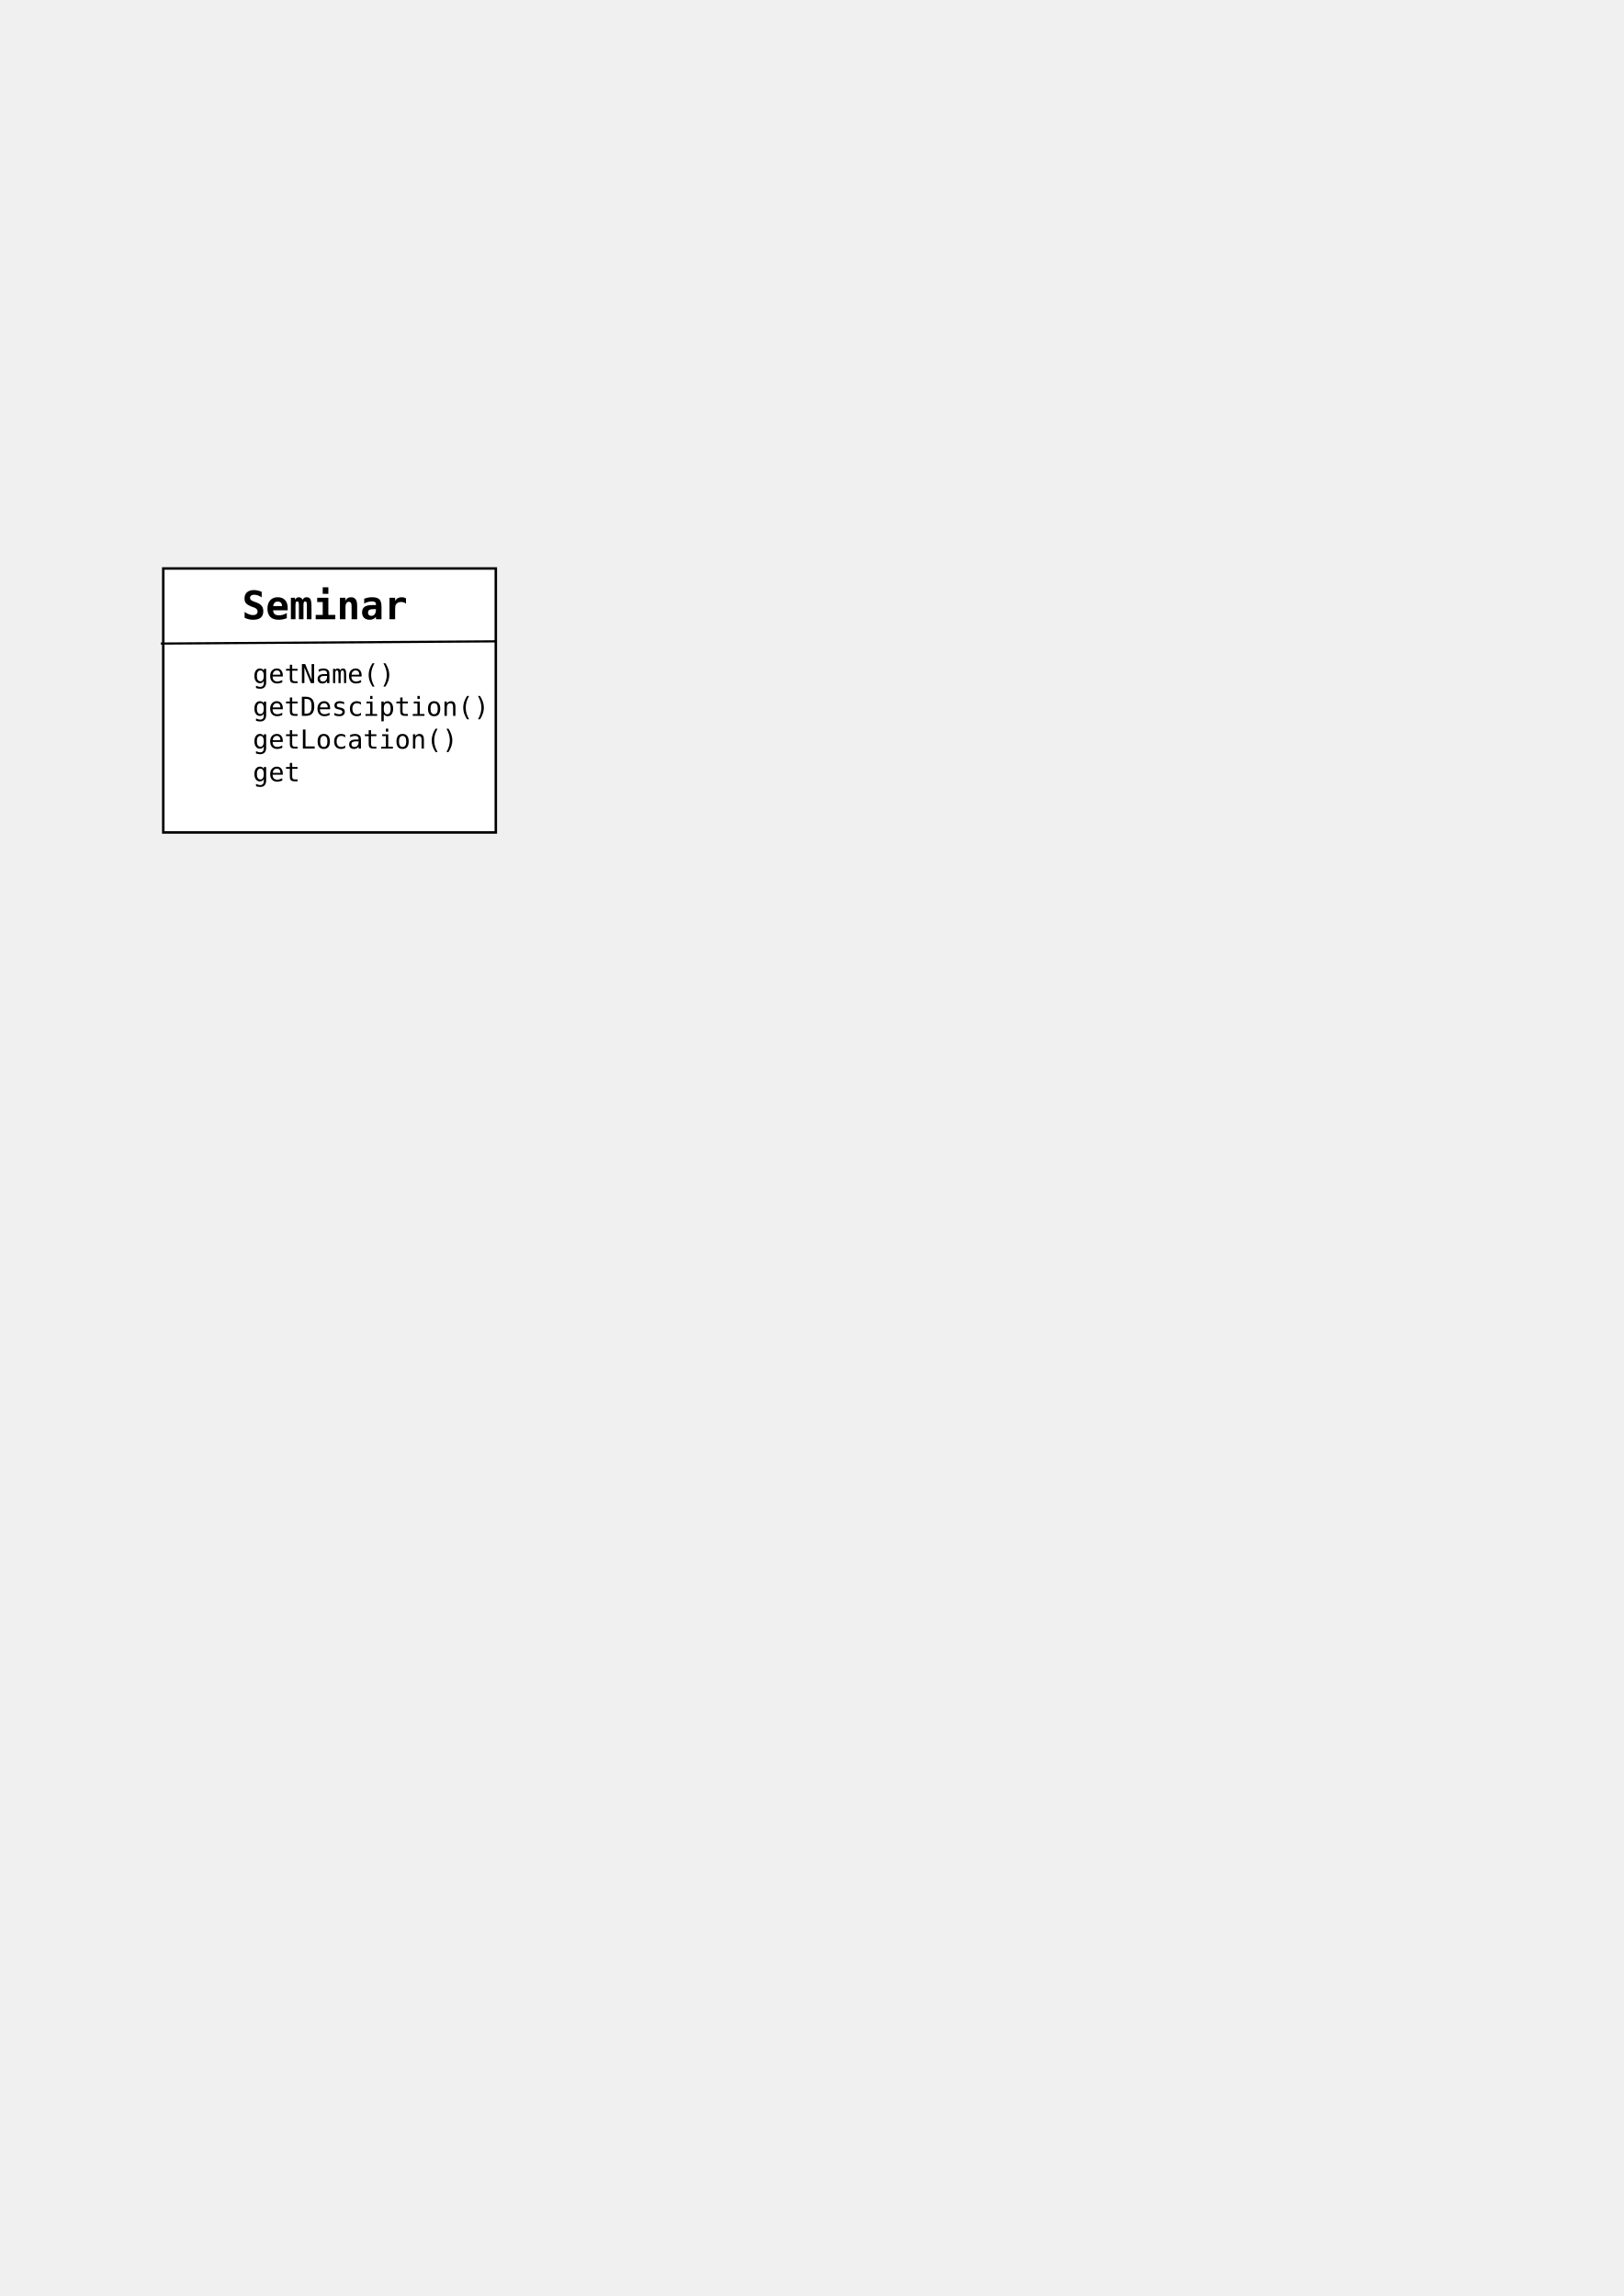
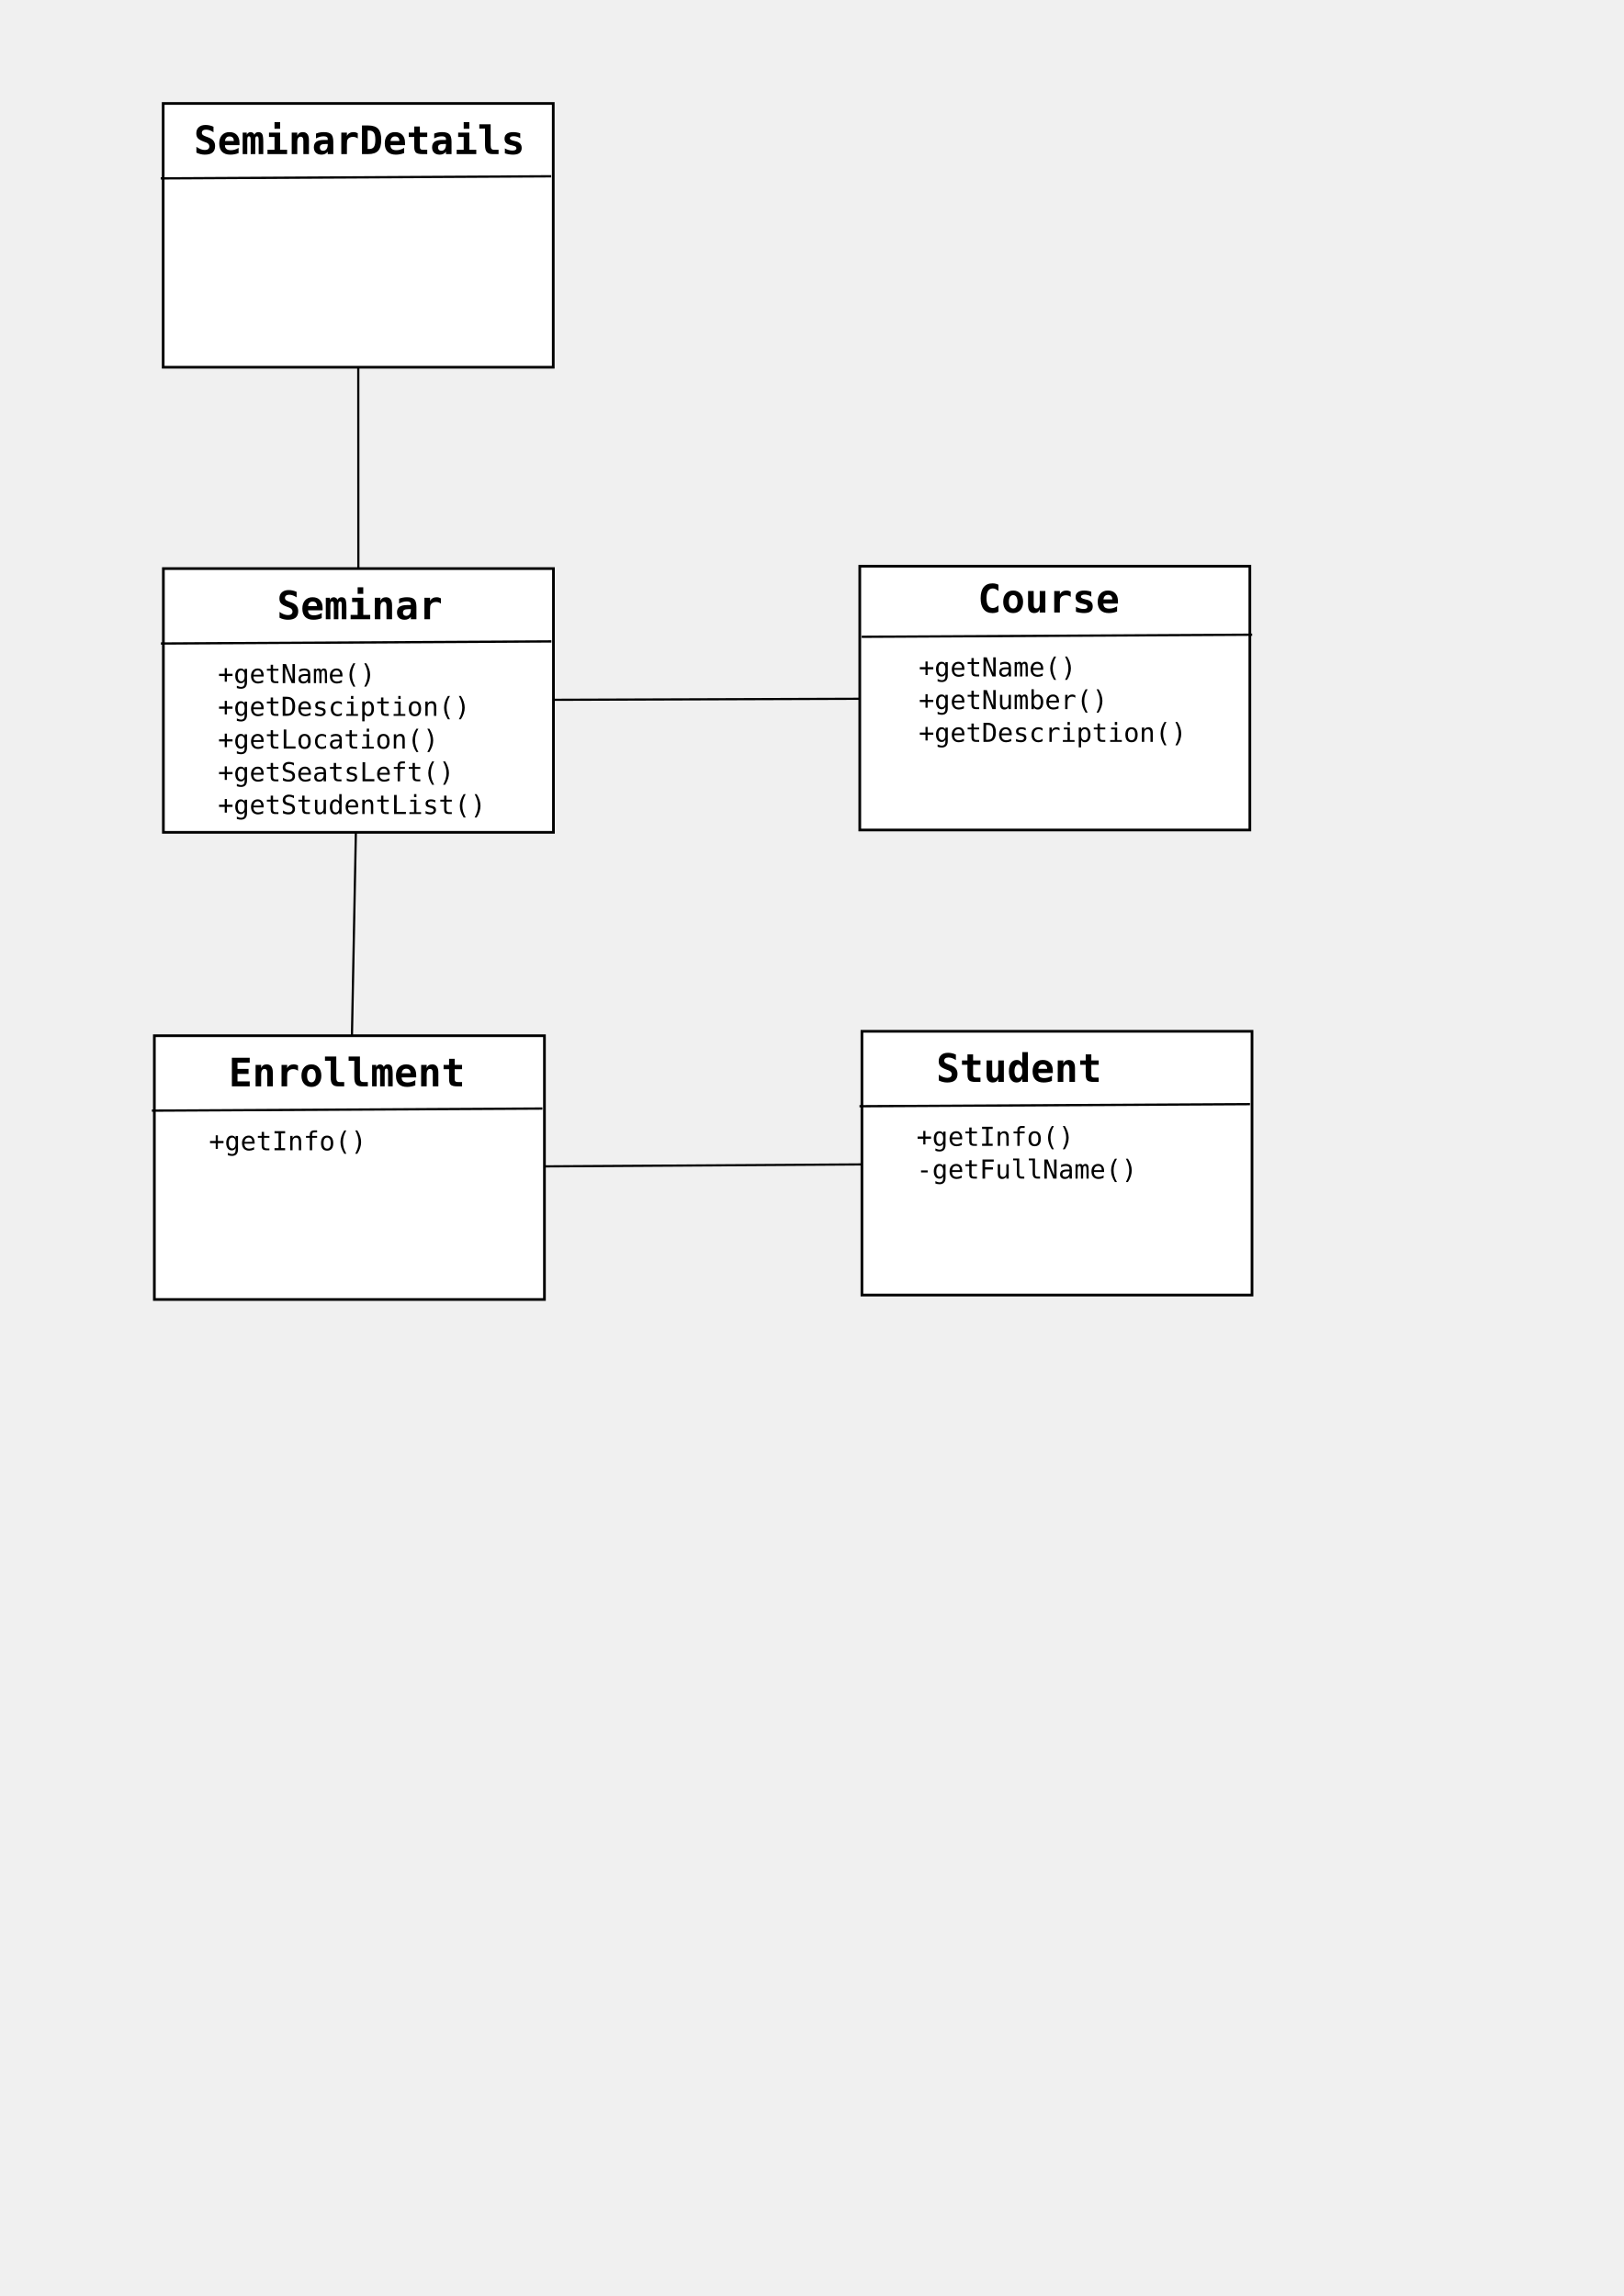
<svg xmlns="http://www.w3.org/2000/svg" width="744.094" height="1052.362" id="svg2" version="1.1">
  <defs id="defs4" />
  <g id="layer1">
-     <rect style="fill:#ffffff;fill-opacity:1;stroke:#000000;stroke-width:1.14;stroke-miterlimit:4;stroke-opacity:1;stroke-dasharray:none;stroke-dashoffset:0" id="rect2985" width="152.393" height="120.994" x="74.822" y="260.557" />
-     <path style="fill:none;stroke:#000000;stroke-width:0.998px;stroke-linecap:butt;stroke-linejoin:miter;stroke-opacity:1" d="M 73.72,294.972 227.375,293.96" id="path2987" />
-     <text xml:space="preserve" style="font-size:18px;font-style:normal;font-variant:normal;font-weight:normal;font-stretch:normal;line-height:125%;letter-spacing:0px;word-spacing:0px;fill:#000000;fill-opacity:1;stroke:none;font-family:DejaVu Sans Mono;-inkscape-font-specification:DejaVu Sans Mono" x="115.863" y="313.113" id="text2989">
-       <tspan id="tspan2993" x="115.863" y="313.113" style="font-size:12px">getName()</tspan>
-       <tspan x="115.863" y="328.113" style="font-size:12px" id="tspan3057">getDesciption()</tspan>
-       <tspan x="115.863" y="343.113" style="font-size:12px" id="tspan3059">getLocation()</tspan>
-       <tspan x="115.863" y="358.113" style="font-size:12px" id="tspan3061">get</tspan>
-       <tspan x="115.863" y="373.113" style="font-size:12px" id="tspan3055" />
+     <rect style="fill:#ffffff;fill-opacity:1;stroke:#000000;stroke-width:1.235;stroke-miterlimit:4;stroke-opacity:1;stroke-dasharray:none;stroke-dashoffset:0" id="rect2985" width="178.765" height="120.899" x="74.869" y="260.604" />
+     <path style="fill:none;stroke:#000000;stroke-width:1.049px;stroke-linecap:butt;stroke-linejoin:miter;stroke-opacity:1" d="M 73.746,294.946 252.696,293.986" id="path2987" />
+     <text xml:space="preserve" style="font-size:18px;font-style:normal;font-variant:normal;font-weight:normal;font-stretch:normal;line-height:125%;letter-spacing:0px;word-spacing:0px;fill:#000000;fill-opacity:1;stroke:none;font-family:DejaVu Sans Mono;-inkscape-font-specification:DejaVu Sans Mono" x="99.863" y="313.113" id="text2989">
+       <tspan id="tspan2993" x="99.863" y="313.113" style="font-size:12px">+getName()</tspan>
+       <tspan x="99.863" y="328.113" style="font-size:12px" id="tspan3057">+getDesciption()</tspan>
+       <tspan x="99.863" y="343.113" style="font-size:12px" id="tspan3059">+getLocation()</tspan>
+       <tspan x="99.863" y="358.113" style="font-size:12px" id="tspan3061">+getSeatsLeft()</tspan>
+       <tspan x="99.863" y="373.113" style="font-size:12px" id="tspan3002">+getStudentList()</tspan>
+       <tspan x="99.863" y="388.113" style="font-size:12px" id="tspan3055" />
    </text>
-     <text xml:space="preserve" style="font-size:18px;font-style:normal;font-variant:normal;font-weight:normal;font-stretch:normal;line-height:125%;letter-spacing:0px;word-spacing:0px;fill:#000000;fill-opacity:1;stroke:none;font-family:DejaVu Sans Mono;-inkscape-font-specification:DejaVu Sans Mono" x="110.914" y="283.819" id="text2997">
-       <tspan id="tspan2999" x="110.914" y="283.819" style="font-weight:bold;-inkscape-font-specification:DejaVu Sans Mono Bold">Seminar</tspan>
+     <text xml:space="preserve" style="font-size:18px;font-style:normal;font-variant:normal;font-weight:normal;font-stretch:normal;line-height:125%;letter-spacing:0px;word-spacing:0px;fill:#000000;fill-opacity:1;stroke:none;font-family:DejaVu Sans Mono;-inkscape-font-specification:DejaVu Sans Mono" x="126.914" y="283.819" id="text2997">
+       <tspan id="tspan2999" x="126.914" y="283.819" style="font-weight:bold;-inkscape-font-specification:DejaVu Sans Mono Bold">Seminar</tspan>
    </text>
+     <rect style="fill:#ffffff;fill-opacity:1;stroke:#000000;stroke-width:1.235;stroke-miterlimit:4;stroke-opacity:1;stroke-dasharray:none;stroke-dashoffset:0" id="rect2985-7" width="178.765" height="120.899" x="74.777" y="47.42" />
+     <path style="fill:none;stroke:#000000;stroke-width:1.049px;stroke-linecap:butt;stroke-linejoin:miter;stroke-opacity:1" d="M 73.654,81.762 252.605,80.801" id="path2987-0" />
+     <text xml:space="preserve" style="font-size:18px;font-style:normal;font-variant:normal;font-weight:normal;font-stretch:normal;line-height:125%;letter-spacing:0px;word-spacing:0px;fill:#000000;fill-opacity:1;stroke:none;font-family:DejaVu Sans Mono;-inkscape-font-specification:DejaVu Sans Mono" x="88.822" y="70.634" id="text2997-1">
+       <tspan id="tspan2999-8" x="88.822" y="70.634" style="font-weight:bold;-inkscape-font-specification:DejaVu Sans Mono Bold">SeminarDetails</tspan>
+     </text>
+     <rect style="fill:#ffffff;fill-opacity:1;stroke:#000000;stroke-width:1.235;stroke-miterlimit:4;stroke-opacity:1;stroke-dasharray:none;stroke-dashoffset:0" id="rect2985-79" width="178.765" height="120.899" x="394.006" y="259.532" />
+     <path style="fill:none;stroke:#000000;stroke-width:1.049px;stroke-linecap:butt;stroke-linejoin:miter;stroke-opacity:1" d="m 394.883,291.874 178.951,-0.961" id="path2987-2" />
+     <text xml:space="preserve" style="font-size:18px;font-style:normal;font-variant:normal;font-weight:normal;font-stretch:normal;line-height:125%;letter-spacing:0px;word-spacing:0px;fill:#000000;fill-opacity:1;stroke:none;font-family:DejaVu Sans Mono;-inkscape-font-specification:DejaVu Sans Mono" x="421" y="310.041" id="text2989-0">
+       <tspan id="tspan2993-2" x="421" y="310.041" style="font-size:12px">+getName()</tspan>
+       <tspan x="421" y="325.041" style="font-size:12px" id="tspan3057-3">+getNumber()</tspan>
+       <tspan x="421" y="340.041" style="font-size:12px" id="tspan3059-7">+getDescription()</tspan>
+       <tspan x="421" y="355.041" style="font-size:12px" id="tspan3061-5" />
+       <tspan x="421" y="370.041" style="font-size:12px" id="tspan3002-9" />
+       <tspan x="421" y="385.041" style="font-size:12px" id="tspan3055-2" />
+     </text>
+     <text xml:space="preserve" style="font-size:18px;font-style:normal;font-variant:normal;font-weight:normal;font-stretch:normal;line-height:125%;letter-spacing:0px;word-spacing:0px;fill:#000000;fill-opacity:1;stroke:none;font-family:DejaVu Sans Mono;-inkscape-font-specification:DejaVu Sans Mono" x="448.051" y="280.746" id="text2997-2">
+       <tspan id="tspan2999-89" x="448.051" y="280.746" style="font-weight:bold;-inkscape-font-specification:DejaVu Sans Mono Bold">Course</tspan>
+     </text>
+     <rect style="fill:#ffffff;fill-opacity:1;stroke:#000000;stroke-width:1.235;stroke-miterlimit:4;stroke-opacity:1;stroke-dasharray:none;stroke-dashoffset:0" id="rect2985-3" width="178.765" height="120.899" x="70.737" y="474.714" />
+     <path style="fill:none;stroke:#000000;stroke-width:1.049px;stroke-linecap:butt;stroke-linejoin:miter;stroke-opacity:1" d="M 69.614,509.057 248.564,508.096" id="path2987-6" />
+     <text xml:space="preserve" style="font-size:18px;font-style:normal;font-variant:normal;font-weight:normal;font-stretch:normal;line-height:125%;letter-spacing:0px;word-spacing:0px;fill:#000000;fill-opacity:1;stroke:none;font-family:DejaVu Sans Mono;-inkscape-font-specification:DejaVu Sans Mono" x="95.731" y="527.223" id="text2989-7">
+       <tspan id="tspan2993-5" x="95.731" y="527.223" style="font-size:12px">+getInfo()</tspan>
+       <tspan x="95.731" y="542.223" style="font-size:12px" id="tspan3002-91" />
+       <tspan x="95.731" y="557.223" style="font-size:12px" id="tspan3055-27" />
+     </text>
+     <text xml:space="preserve" style="font-size:18px;font-style:normal;font-variant:normal;font-weight:normal;font-stretch:normal;line-height:125%;letter-spacing:0px;word-spacing:0px;fill:#000000;fill-opacity:1;stroke:none;font-family:DejaVu Sans Mono;-inkscape-font-specification:DejaVu Sans Mono" x="104.782" y="497.929" id="text2997-0">
+       <tspan id="tspan2999-9" x="104.782" y="497.929" style="font-weight:bold;-inkscape-font-specification:DejaVu Sans Mono Bold">Enrollment</tspan>
+     </text>
+     <rect style="fill:#ffffff;fill-opacity:1;stroke:#000000;stroke-width:1.235;stroke-miterlimit:4;stroke-opacity:1;stroke-dasharray:none;stroke-dashoffset:0" id="rect2985-3-3" width="178.765" height="120.899" x="394.996" y="472.694" />
+     <path style="fill:none;stroke:#000000;stroke-width:1.049px;stroke-linecap:butt;stroke-linejoin:miter;stroke-opacity:1" d="m 393.873,507.036 178.951,-0.961" id="path2987-6-6" />
+     <text xml:space="preserve" style="font-size:18px;font-style:normal;font-variant:normal;font-weight:normal;font-stretch:normal;line-height:125%;letter-spacing:0px;word-spacing:0px;fill:#000000;fill-opacity:1;stroke:none;font-family:DejaVu Sans Mono;-inkscape-font-specification:DejaVu Sans Mono" x="419.99" y="525.203" id="text2989-7-0">
+       <tspan id="tspan2993-5-6" x="419.99" y="525.203" style="font-size:12px">+getInfo()</tspan>
+       <tspan x="419.99" y="540.203" style="font-size:12px" id="tspan3112">-getFullName()</tspan>
+       <tspan x="419.99" y="555.203" style="font-size:12px" id="tspan3002-91-2" />
+       <tspan x="419.99" y="570.203" style="font-size:12px" id="tspan3055-27-6" />
+     </text>
+     <text xml:space="preserve" style="font-size:18px;font-style:normal;font-variant:normal;font-weight:normal;font-stretch:normal;line-height:125%;letter-spacing:0px;word-spacing:0px;fill:#000000;fill-opacity:1;stroke:none;font-family:DejaVu Sans Mono;-inkscape-font-specification:DejaVu Sans Mono" x="429.041" y="495.909" id="text2997-0-1">
+       <tspan id="tspan2999-9-8" x="429.041" y="495.909" style="font-weight:bold;-inkscape-font-specification:DejaVu Sans Mono Bold">Student</tspan>
+     </text>
+     <path style="fill:none;stroke:#000000;stroke-width:1px;stroke-linecap:butt;stroke-linejoin:miter;stroke-opacity:1" d="m 164.186,168.319 0.04,92.285" id="path3114" />
+     <path style="fill:none;stroke:#000000;stroke-width:1px;stroke-linecap:butt;stroke-linejoin:miter;stroke-opacity:1" d="m 253.634,320.754 140.372,-0.472" id="path3116" />
+     <path style="fill:none;stroke:#000000;stroke-width:1px;stroke-linecap:butt;stroke-linejoin:miter;stroke-opacity:1" d="M 249.502,534.607 394.996,533.701" id="path3120" />
+     <path style="fill:none;stroke:#000000;stroke-width:1px;stroke-linecap:butt;stroke-linejoin:miter;stroke-opacity:1" d="m 163.085,381.504 -1.799,93.211" id="path3122" />
  </g>
</svg>
